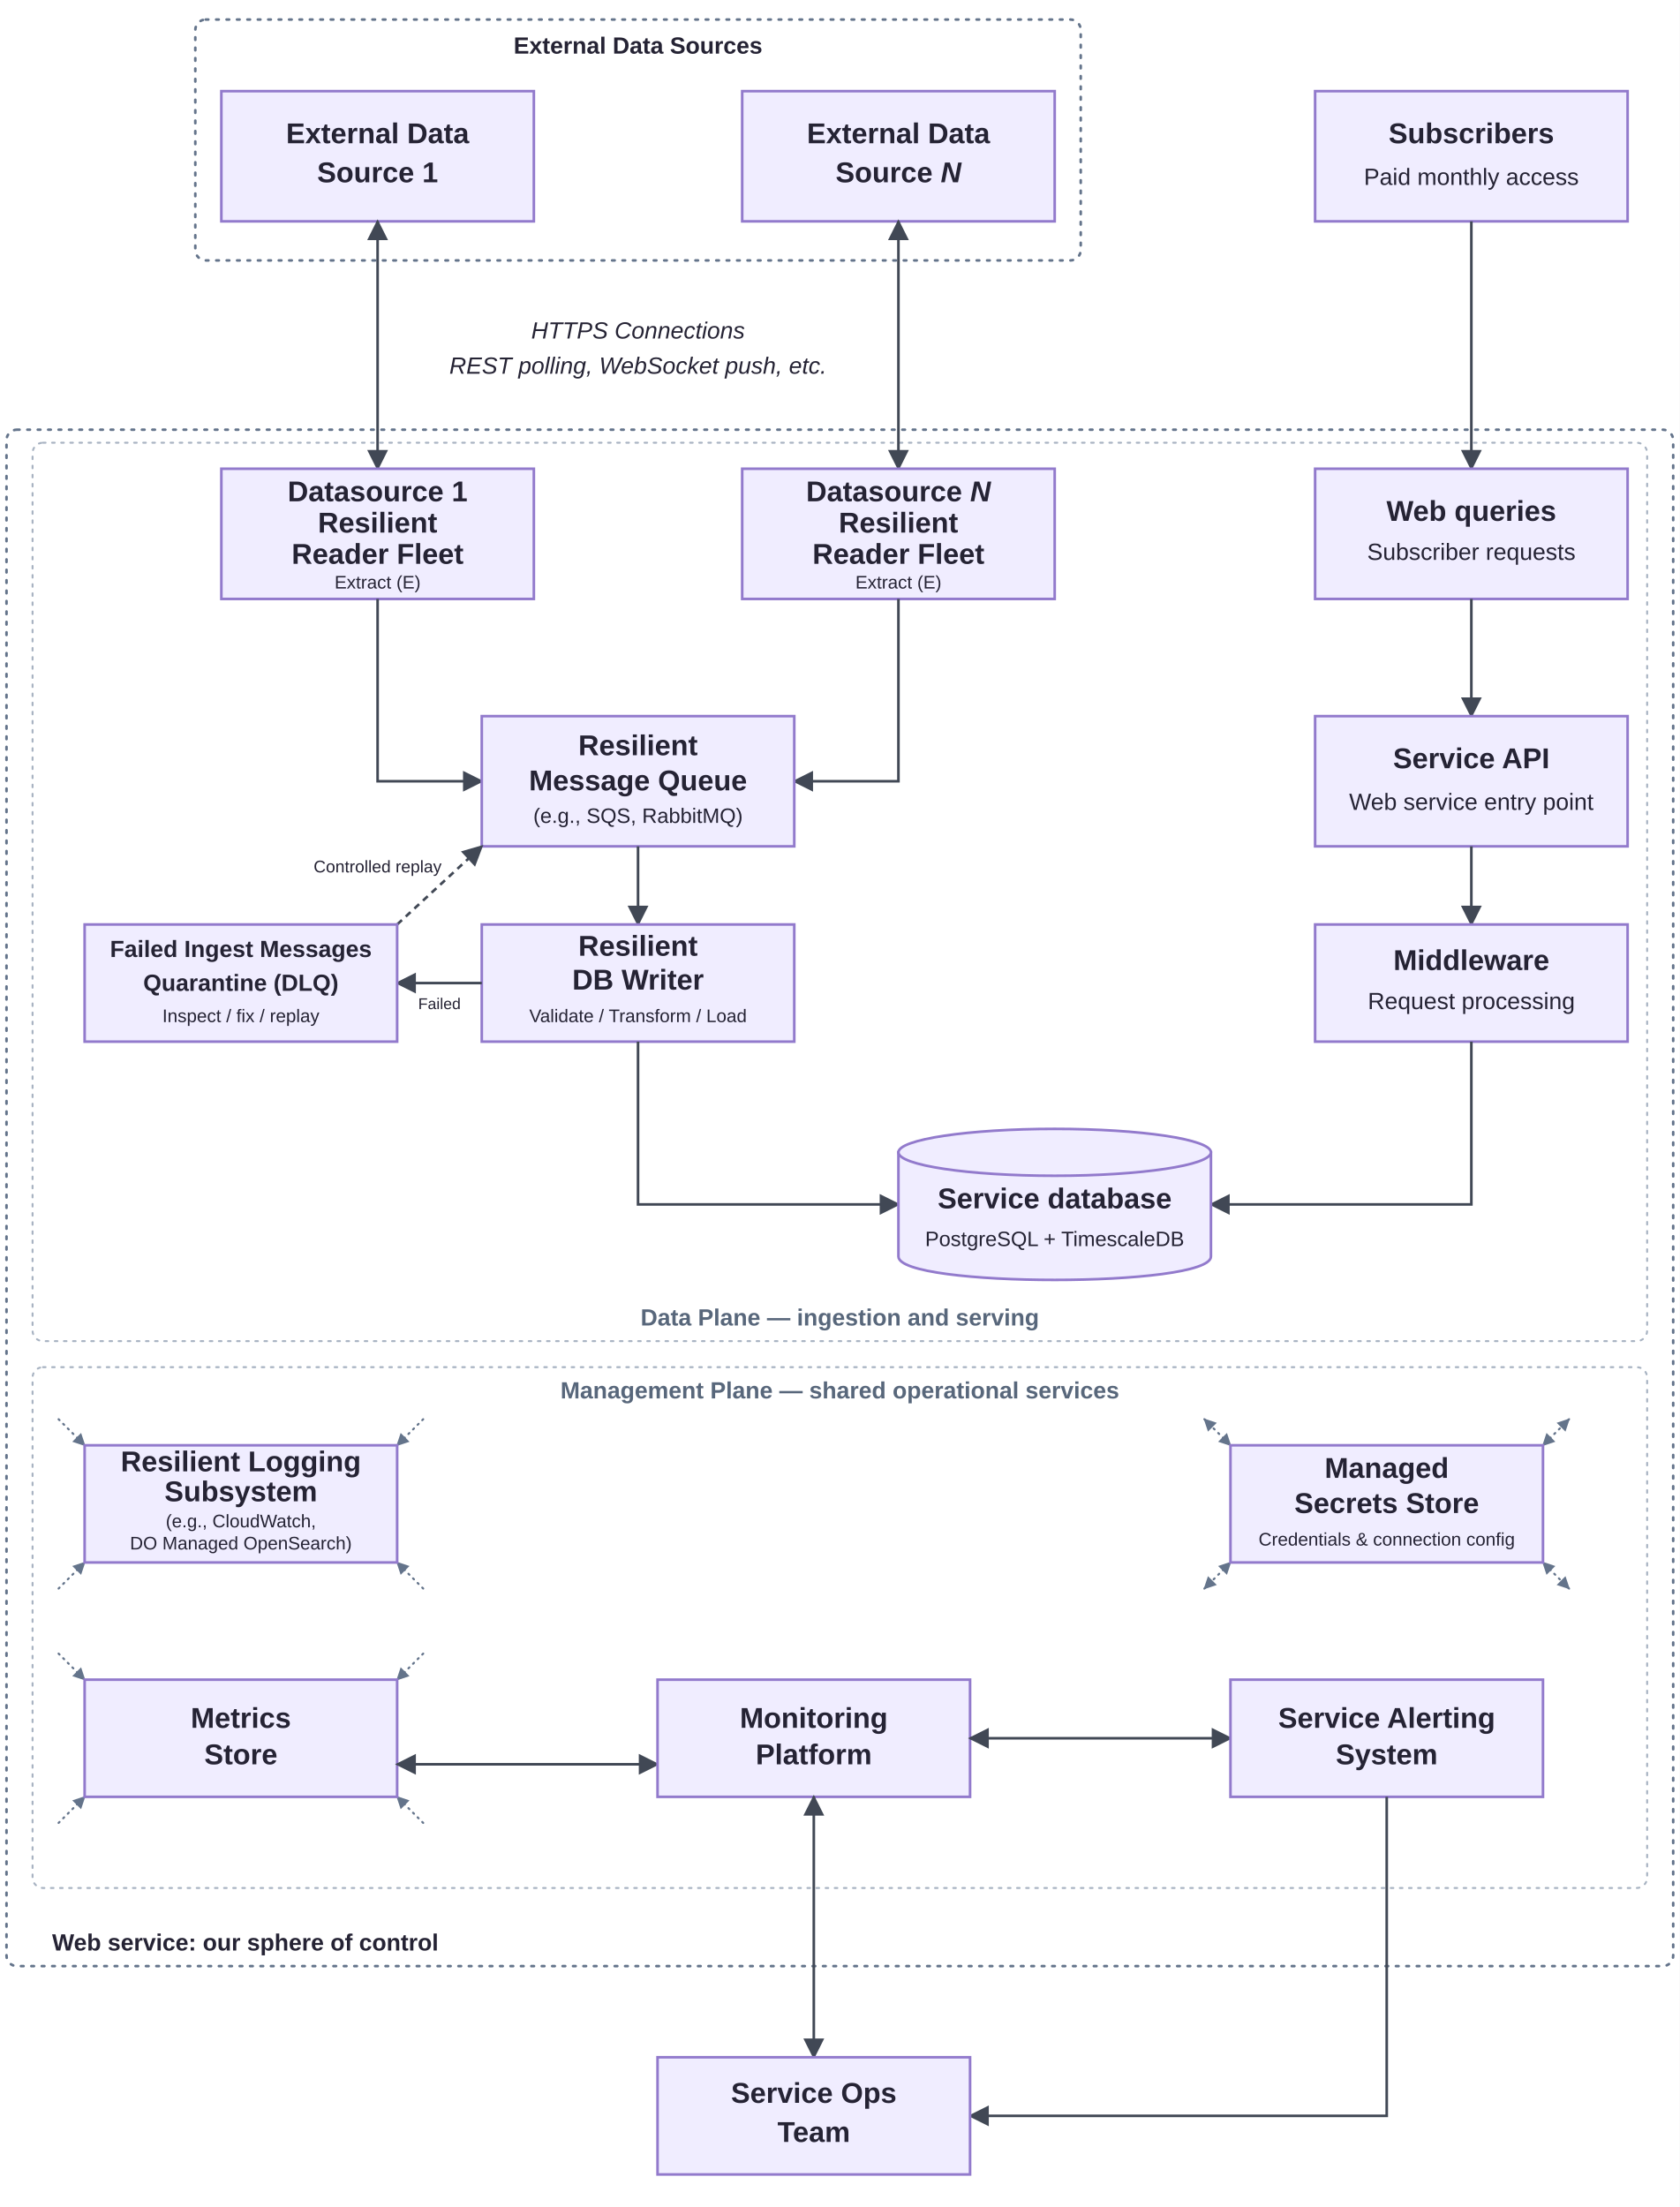
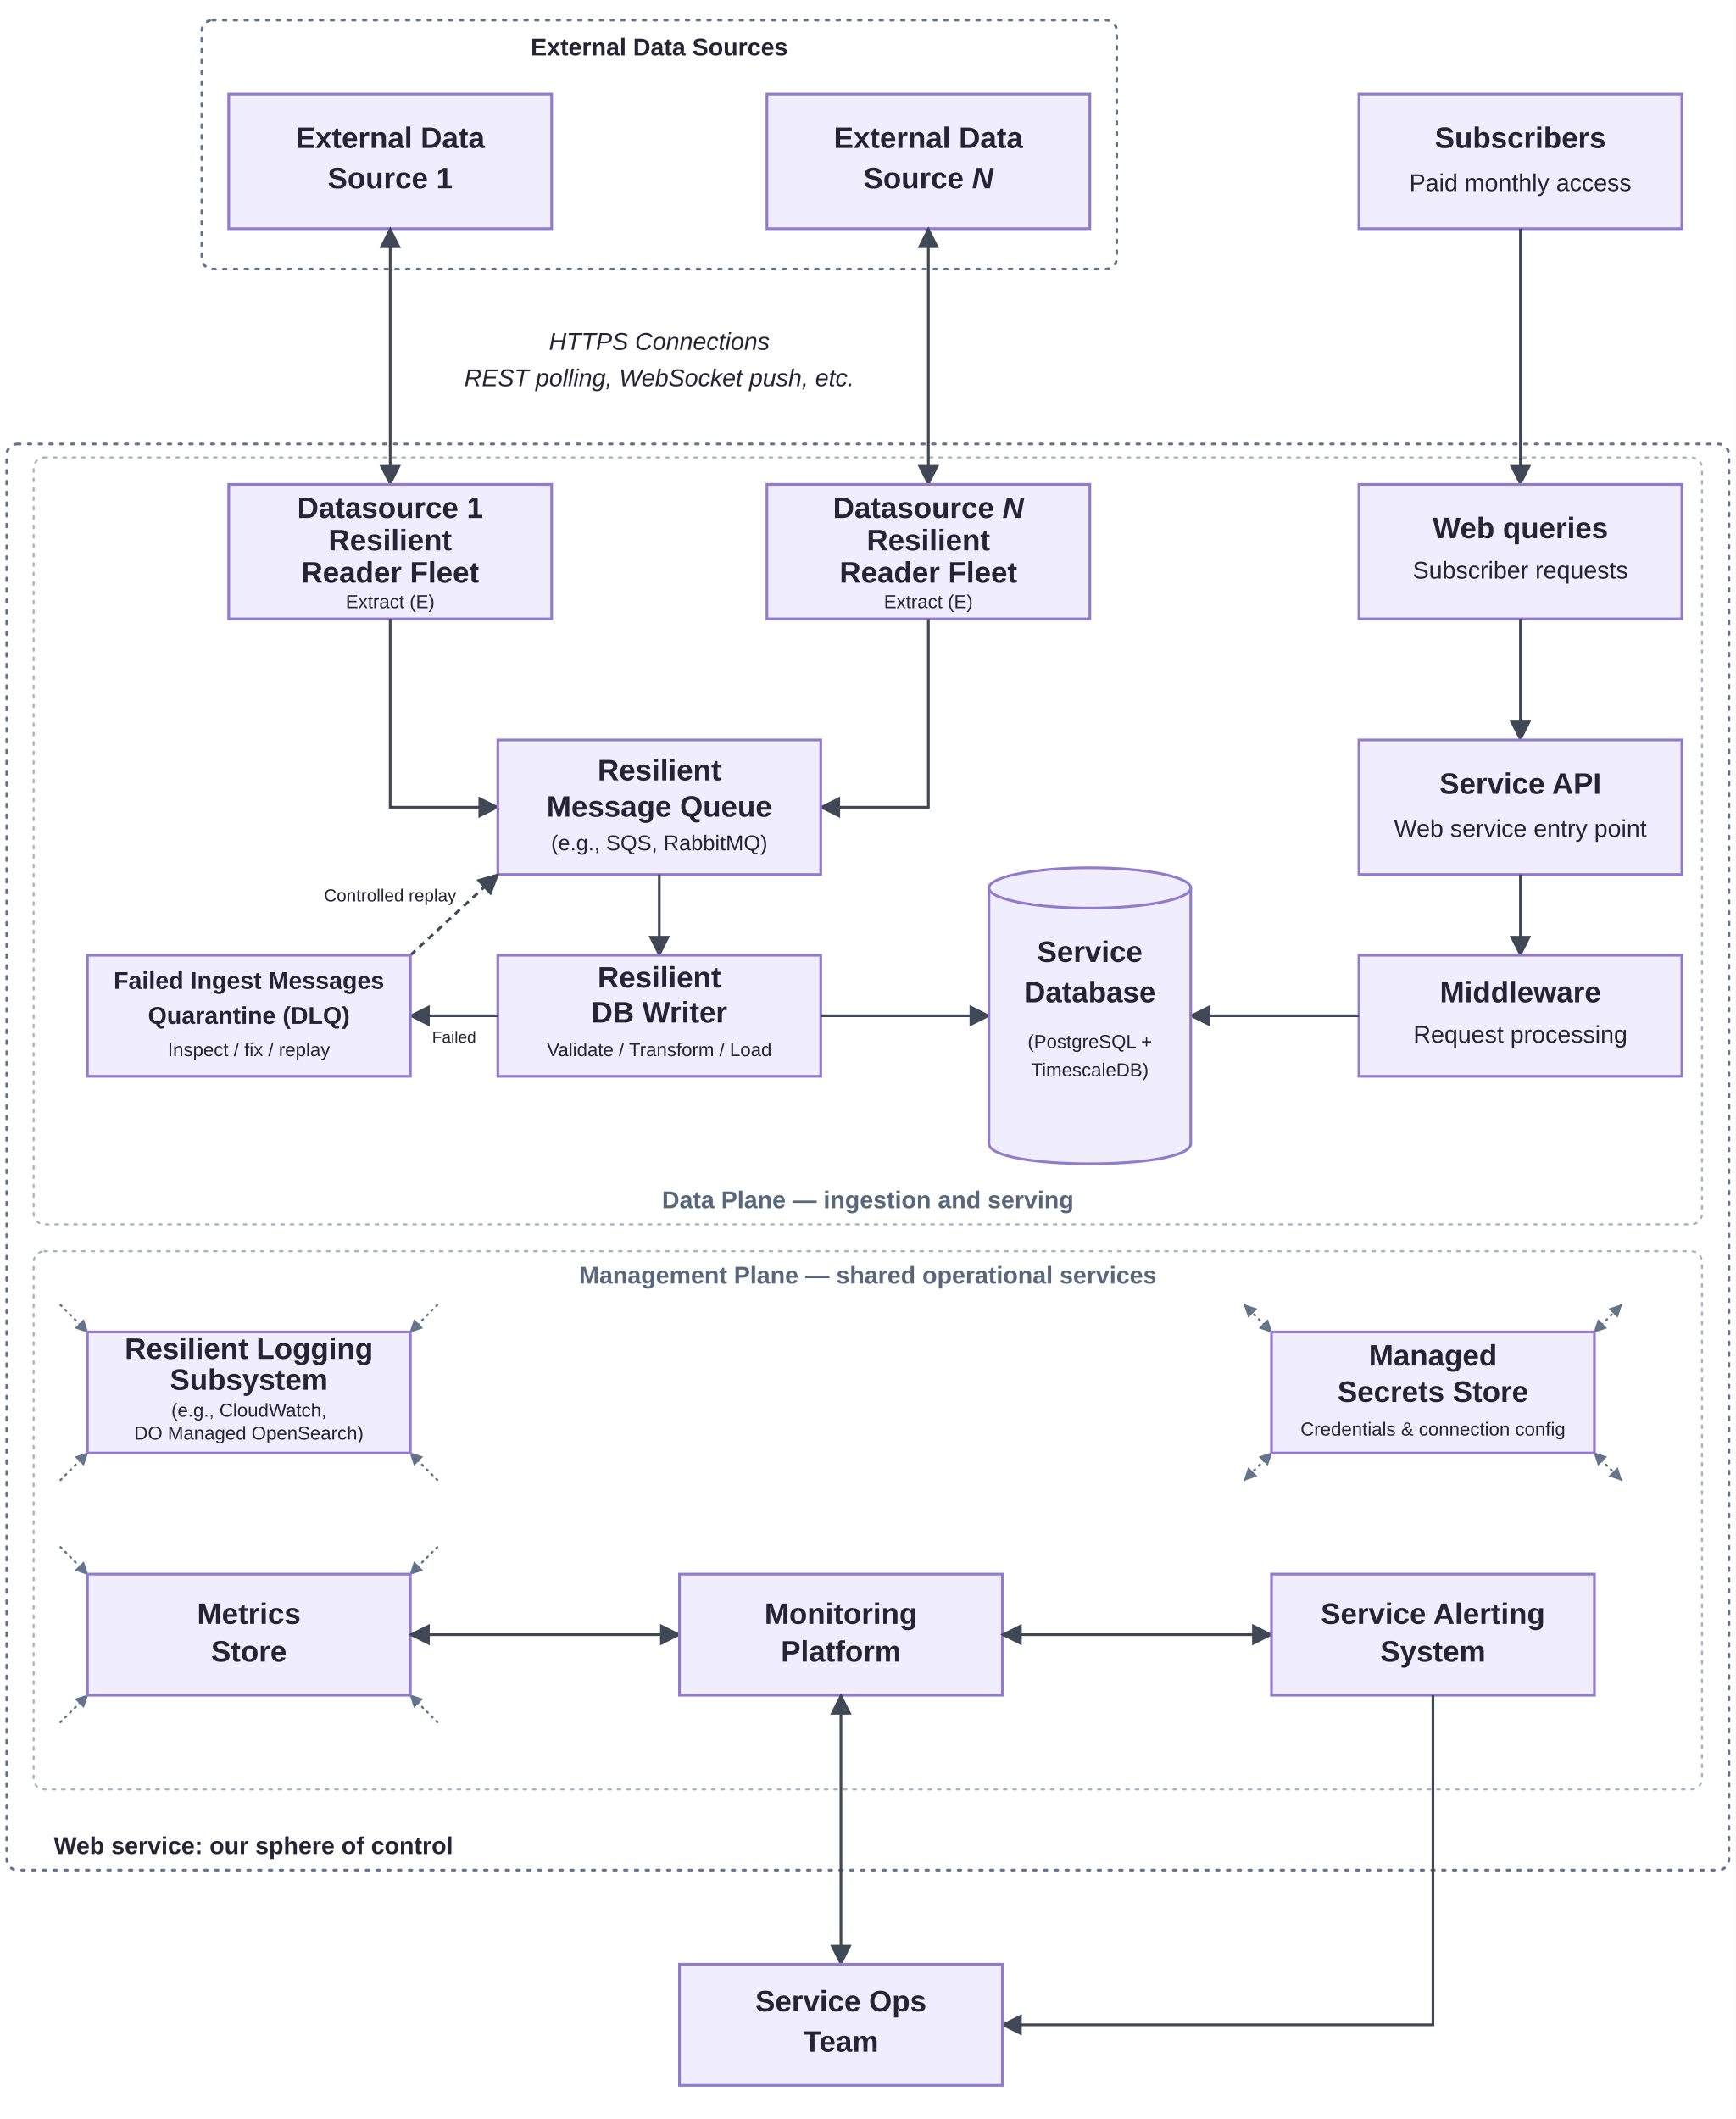
- <svg xmlns="http://www.w3.org/2000/svg" width="1290" height="1695" viewBox="0 0 1290 1695" role="img" aria-labelledby="diagram-title diagram-description">
+ <svg xmlns="http://www.w3.org/2000/svg" width="1290" height="1575" viewBox="0 0 1290 1575" role="img" aria-labelledby="diagram-title diagram-description">
  <defs>
    <marker id="arrow" viewBox="0 0 10 10" refX="9" refY="5" markerWidth="8" markerHeight="8" orient="auto-start-reverse">
      <path d="M 0 0 L 10 5 L 0 10 Z" fill="#414855" />
    </marker>
    <marker id="log-arrow" viewBox="0 0 10 10" refX="9" refY="5" markerWidth="6" markerHeight="6" orient="auto-start-reverse">
      <path d="M 0 0 L 10 5 L 0 10 Z" fill="#64748b" />
    </marker>
  </defs>
  <style>
    text { font-family: Arial, Helvetica, sans-serif; fill: #252334; text-anchor: middle; }
    .plane { fill: none; stroke: #a8b3c2; stroke-width: 1.5; stroke-dasharray: 2 5; stroke-linecap: round; }
    .plane-label { font-size: 18px; font-weight: 600; fill: #58677b; }
    .node { fill: #f0edff; stroke: #927acc; stroke-width: 2; }
    .title { font-size: 22px; font-weight: 600; }
    .detail { font-size: 18px; }
    .small { font-size: 16px; }
    .flow { fill: none; stroke: #414855; stroke-width: 2; marker-end: url(#arrow); }
    .both { marker-start: url(#arrow); }
    .replay { stroke-dasharray: 5 4; }
    .secrets-flow { fill: none; stroke: #64748b; stroke-width: 1.6; stroke-dasharray: 1 4; stroke-linecap: round; marker-start: url(#log-arrow); marker-end: url(#log-arrow); }
    .log-flow, .metric-flow { fill: none; stroke: #64748b; stroke-width: 1.6; stroke-dasharray: 1 4; stroke-linecap: round; marker-end: url(#log-arrow); }
  </style>
-   <rect width="1290" height="1695" fill="#ffffff" />
+   <rect width="1290" height="1575" fill="#ffffff" />
  <g aria-label="External Data Sources">
    <rect x="150" y="15" width="680" height="185" rx="8" fill="none" stroke="#64748b" stroke-width="2" stroke-dasharray="2 6" stroke-linecap="round" />
    <text x="490" y="45" dominant-baseline="text-after-edge" style="font-size: 18px; font-weight: 600;">External Data Sources</text>
  </g>
  <g transform="translate(0, 30)">
    <g aria-label="External Data Source 1">
      <rect class="node" x="170" y="40" width="240" height="100" />
      <text class="title" x="290" y="80">External Data</text>
      <text class="title" x="290" y="110">Source 1</text>
    </g>
    <g aria-label="External Data Source N">
      <rect class="node" x="570" y="40" width="240" height="100" />
      <text class="title" x="690" y="80">External Data</text>
      <text class="title" x="690" y="110">Source <tspan font-style="italic">N</tspan>
      </text>
    </g>
    <g aria-label="Subscribers">
      <rect class="node" x="1010" y="40" width="240" height="100" />
      <text class="title" x="1130" y="80">Subscribers</text>
      <text class="detail" x="1130" y="112">Paid monthly access</text>
    </g>
    <g transform="translate(0, 50)">
-       <rect x="5" y="250" width="1280" height="1180" rx="8" fill="none" stroke="#64748b" stroke-width="2" stroke-dasharray="2 6" stroke-linecap="round" />
-       <text x="40" y="1418" style="text-anchor: start; font-size: 18px; font-weight: 600;">Web service: our sphere of control</text>
+       <rect x="5" y="250" width="1280" height="1060" rx="8" fill="none" stroke="#64748b" stroke-width="2" stroke-dasharray="2 6" stroke-linecap="round" />
+       <text x="40" y="1298" style="text-anchor: start; font-size: 18px; font-weight: 600;">Web service: our sphere of control</text>
      <g aria-label="Data Plane: ingestion and serving">
-         <rect class="plane" x="25" y="260" width="1240" height="690" rx="8" />
-         <text class="plane-label" x="645" y="938">Data Plane — ingestion and serving</text>
+         <rect class="plane" x="25" y="260" width="1240" height="570" rx="8" />
+         <text class="plane-label" x="645" y="818">Data Plane — ingestion and serving</text>
      </g>
      <g aria-label="Management Plane: shared operational services">
-         <rect class="plane" x="25" y="970" width="1240" height="400" rx="8" />
-         <text class="plane-label" x="645" y="994">Management Plane — shared operational services</text>
+         <rect class="plane" x="25" y="850" width="1240" height="400" rx="8" />
+         <text class="plane-label" x="645" y="874">Management Plane — shared operational services</text>
      </g>
      <path class="flow both" d="M 290 90 V 280" />
      <path class="flow both" d="M 690 90 V 280" />
      <g aria-label="HTTPS Connections: REST polling, WebSocket push, etc." font-style="italic">
        <text class="detail" x="490" y="180">HTTPS Connections</text>
        <text class="detail" x="490" y="207">REST polling, WebSocket push, etc.</text>
      </g>
      <path class="flow" d="M 1130 90 V 280" />
      <g aria-label="Datasource 1 Resilient Reader Fleet">
        <rect class="node" x="170" y="280" width="240" height="100" />
        <text class="title" x="290" y="305">Datasource 1</text>
        <text class="title" x="290" y="329">Resilient</text>
        <text class="title" x="290" y="353">Reader Fleet</text>
        <text x="290" y="372" style="font-size: 14px;">Extract (E)</text>
      </g>
      <g aria-label="Datasource N Resilient Reader Fleet">
        <rect class="node" x="570" y="280" width="240" height="100" />
        <text class="title" x="690" y="305">Datasource <tspan font-style="italic">N</tspan>
        </text>
        <text class="title" x="690" y="329">Resilient</text>
        <text class="title" x="690" y="353">Reader Fleet</text>
        <text x="690" y="372" style="font-size: 14px;">Extract (E)</text>
      </g>
      <g aria-label="Web queries">
        <rect class="node" x="1010" y="280" width="240" height="100" />
        <text class="title" x="1130" y="320">Web queries</text>
        <text class="detail" x="1130" y="350">Subscriber requests</text>
      </g>
      <path class="flow" d="M 290 380 V 520 H 370" />
      <path class="flow" d="M 690 380 V 520 H 610" />
      <path class="flow" d="M 1130 380 V 470" />
      <g aria-label="Resilient message queue">
        <rect class="node" x="370" y="470" width="240" height="100" />
        <text class="title" x="490" y="500">Resilient</text>
        <text class="title" x="490" y="527">Message Queue</text>
        <text class="small" x="490" y="552">(e.g., SQS, RabbitMQ)</text>
      </g>
      <g aria-label="Service API">
        <rect class="node" x="1010" y="470" width="240" height="100" />
        <text class="title" x="1130" y="510">Service API</text>
        <text class="detail" x="1130" y="542">Web service entry point</text>
      </g>
      <path class="flow" d="M 490 570 V 630" />
      <path class="flow" d="M 1130 570 V 630" />
      <g aria-label="Resilient database writer">
        <rect class="node" x="370" y="630" width="240" height="90" />
        <text class="title" x="490" y="654">Resilient</text>
        <text class="title" x="490" y="680">DB Writer</text>
        <text x="490" y="705" style="font-size: 14px;">Validate / Transform / Load</text>
      </g>
      <path class="flow" d="M 370 675 H 305" />
      <text x="337.5" y="695" style="font-size: 12px;">Failed</text>
      <path class="flow replay" d="M 305 630 L 370 570" />
      <text x="290" y="590" style="font-size: 13px;">Controlled replay</text>
      <g aria-label="Failed Ingest Messages / Quarantine, dead-letter queue">
        <rect class="node" x="65" y="630" width="240" height="90" />
        <text x="185" y="655" style="font-size: 18px; font-weight: 600;">Failed Ingest Messages</text>
        <text x="185" y="681" style="font-size: 18px; font-weight: 600;">Quarantine (DLQ)</text>
        <text x="185" y="705" style="font-size: 14px;">Inspect / fix / replay</text>
      </g>
      <g aria-label="Middleware">
        <rect class="node" x="1010" y="630" width="240" height="90" />
        <text class="title" x="1130" y="665">Middleware</text>
        <text class="detail" x="1130" y="695">Request processing</text>
      </g>
-       <path class="flow" d="M 490 720 V 845 H 690" />
-       <path class="flow" d="M 1130 720 V 845 H 930" />
+       <path class="flow" d="M 610 675 H 735" />
+       <path class="flow" d="M 1010 675 H 885" />
      <g aria-label="Service database, PostgreSQL and TimescaleDB">
-         <path class="node" d="M 690 805 V 885 C 690 909 930 909 930 885 V 805 Z" />
-         <ellipse class="node" cx="810" cy="805" rx="120" ry="18" />
-         <text class="title" x="810" y="848">Service database</text>
-         <text class="small" x="810" y="877">PostgreSQL + TimescaleDB</text>
+         <path class="node" d="M 735 580 V 770 C 735 790 885 790 885 770 V 580 Z" />
+         <ellipse class="node" cx="810" cy="580" rx="75" ry="15" />
+         <text class="title" x="810" y="635">Service</text>
+         <text class="title" x="810" y="665">Database</text>
+         <text x="810" y="699" style="font-size: 14px;">(PostgreSQL +</text>
+         <text x="810" y="720" style="font-size: 14px;">TimescaleDB)</text>
      </g>
-       <g transform="translate(255, 400)">
+       <g transform="translate(255, 280)">
        <g aria-label="Components request and receive credentials from the Managed Secrets Store">
          <path class="secrets-flow" d="M 670 610 L 690 630" />
          <path class="secrets-flow" d="M 950 610 L 930 630" />
          <path class="secrets-flow" d="M 670 740 L 690 720" />
          <path class="secrets-flow" d="M 950 740 L 930 720" />
        </g>
        <g aria-label="Managed Secrets Store: credentials and connection configuration">
          <rect class="node" x="690" y="630" width="240" height="90" />
          <text class="title" x="810" y="655">Managed</text>
          <text class="title" x="810" y="682">Secrets Store</text>
          <text x="810" y="707" style="font-size: 14px;">Credentials &amp; connection config</text>
        </g>
      </g>
-       <g transform="translate(-592.5, 400)">
+       <g transform="translate(-592.5, 280)">
        <g aria-label="Every component sends logs to the Resilient Logging Subsystem">
          <path class="log-flow" d="M 637.5 610 L 657.5 630" />
          <path class="log-flow" d="M 917.5 610 L 897.5 630" />
          <path class="log-flow" d="M 637.5 740 L 657.5 720" />
          <path class="log-flow" d="M 917.5 740 L 897.5 720" />
        </g>
        <g aria-label="Resilient Logging Subsystem">
          <rect class="node" x="657.5" y="630" width="240" height="90" />
          <text class="title" x="777.5" y="650">Resilient Logging</text>
          <text class="title" x="777.5" y="673">Subsystem</text>
          <text x="777.5" y="693" style="font-size: 14px;">(e.g., CloudWatch,</text>
          <text x="777.5" y="710" style="font-size: 14px;">DO Managed OpenSearch)</text>
        </g>
      </g>
-       <g transform="translate(0, 70)">
+       <g transform="translate(0, -50)">
        <g aria-label="Metrics from every component reach the shared Metrics Store">
          <path class="metric-flow" d="M 45 1120 L 65 1140" />
          <path class="metric-flow" d="M 325 1120 L 305 1140" />
          <path class="metric-flow" d="M 45 1250 L 65 1230" />
          <path class="metric-flow" d="M 325 1250 L 305 1230" />
        </g>
        <g aria-label="Metrics Store">
          <rect class="node" x="65" y="1140" width="240" height="90" />
          <text class="title" x="185" y="1177">Metrics</text>
          <text class="title" x="185" y="1205">Store</text>
        </g>
-         <path class="flow both" d="M 305 1205 H 505" />
+         <path class="flow both" d="M 305 1185 H 505" />
        <g aria-label="Monitoring Platform">
          <rect class="node" x="505" y="1140" width="240" height="90" />
          <text class="title" x="625" y="1177">Monitoring</text>
          <text class="title" x="625" y="1205">Platform</text>
        </g>
        <path class="flow both" d="M 745 1185 H 945" />
        <g aria-label="Service Alerting System">
          <rect class="node" x="945" y="1140" width="240" height="90" />
          <text class="title" x="1065" y="1177">Service Alerting</text>
          <text class="title" x="1065" y="1205">System</text>
        </g>
      </g>
-       <path class="flow both" d="M 625 1300 V 1500" />
-       <path class="flow" d="M 1065 1300 V 1545 H 745" />
+       <path class="flow both" d="M 625 1180 V 1380" />
+       <path class="flow" d="M 1065 1180 V 1425 H 745" />
      <g aria-label="Service Ops Team">
-         <rect class="node" x="505" y="1500" width="240" height="90" />
-         <text class="title" x="625" y="1535">Service Ops</text>
-         <text class="title" x="625" y="1565">Team</text>
+         <rect class="node" x="505" y="1380" width="240" height="90" />
+         <text class="title" x="625" y="1415">Service Ops</text>
+         <text class="title" x="625" y="1445">Team</text>
      </g>
    </g>
  </g>
</svg>
